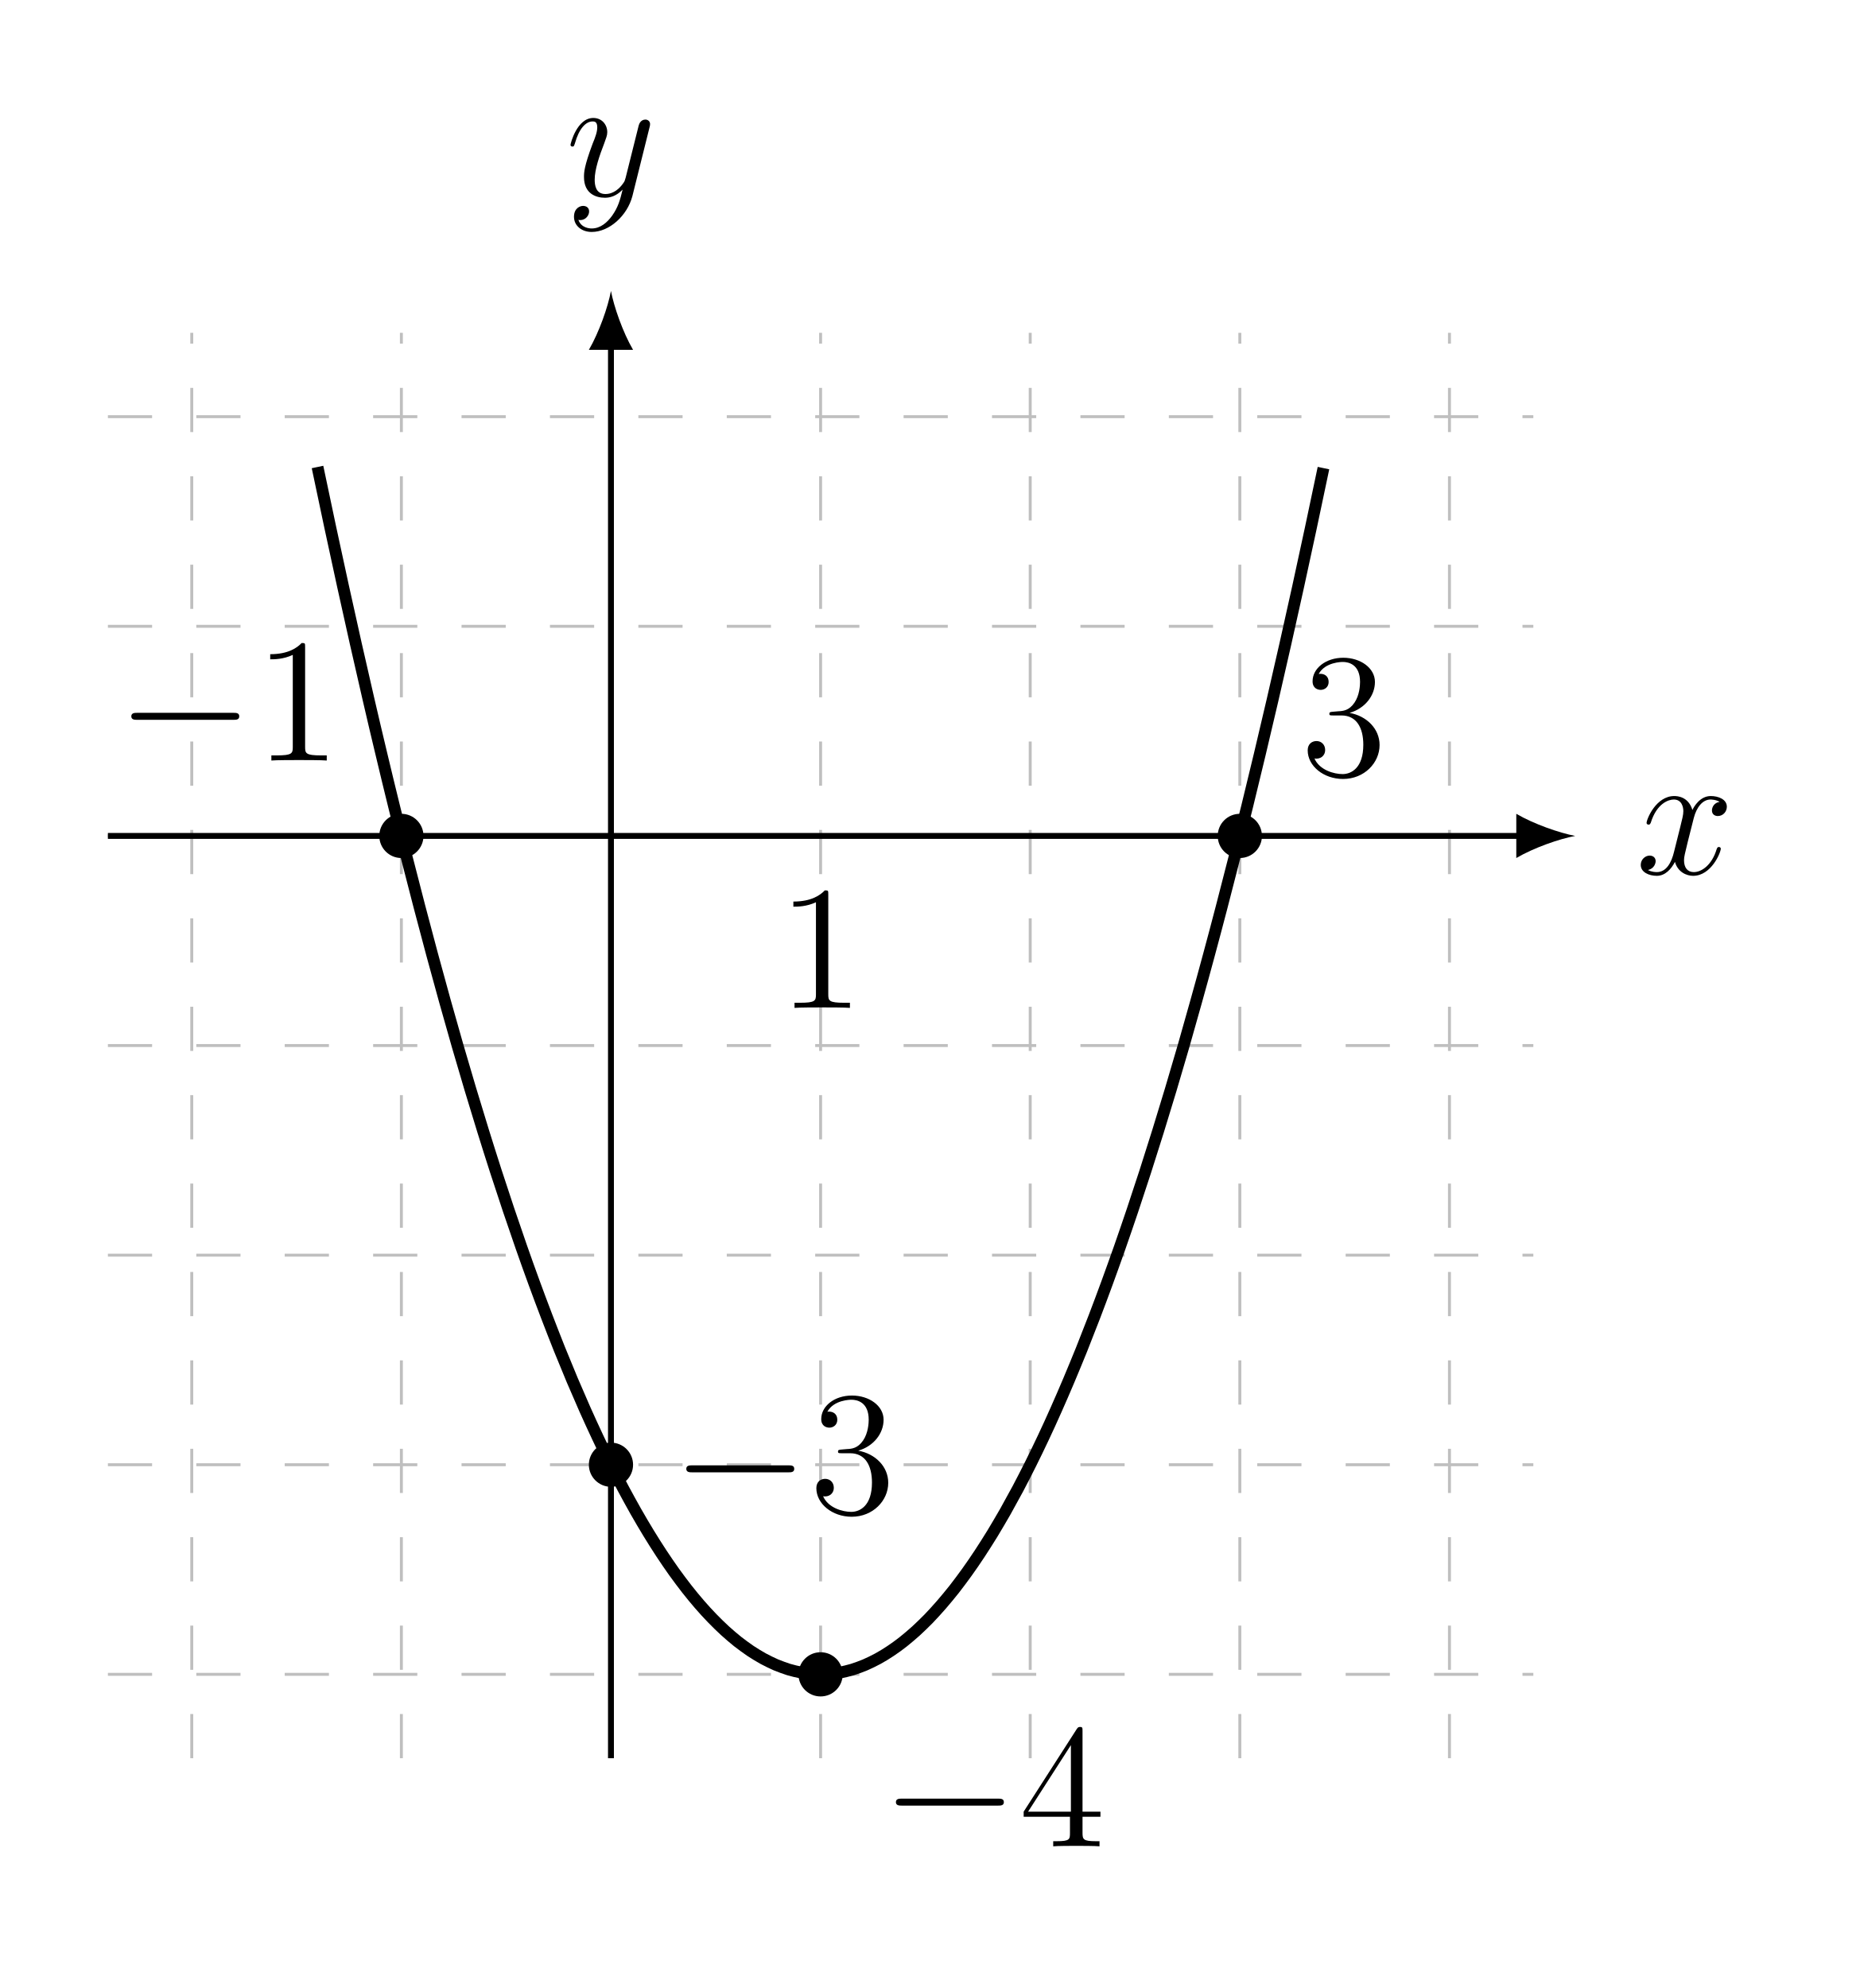
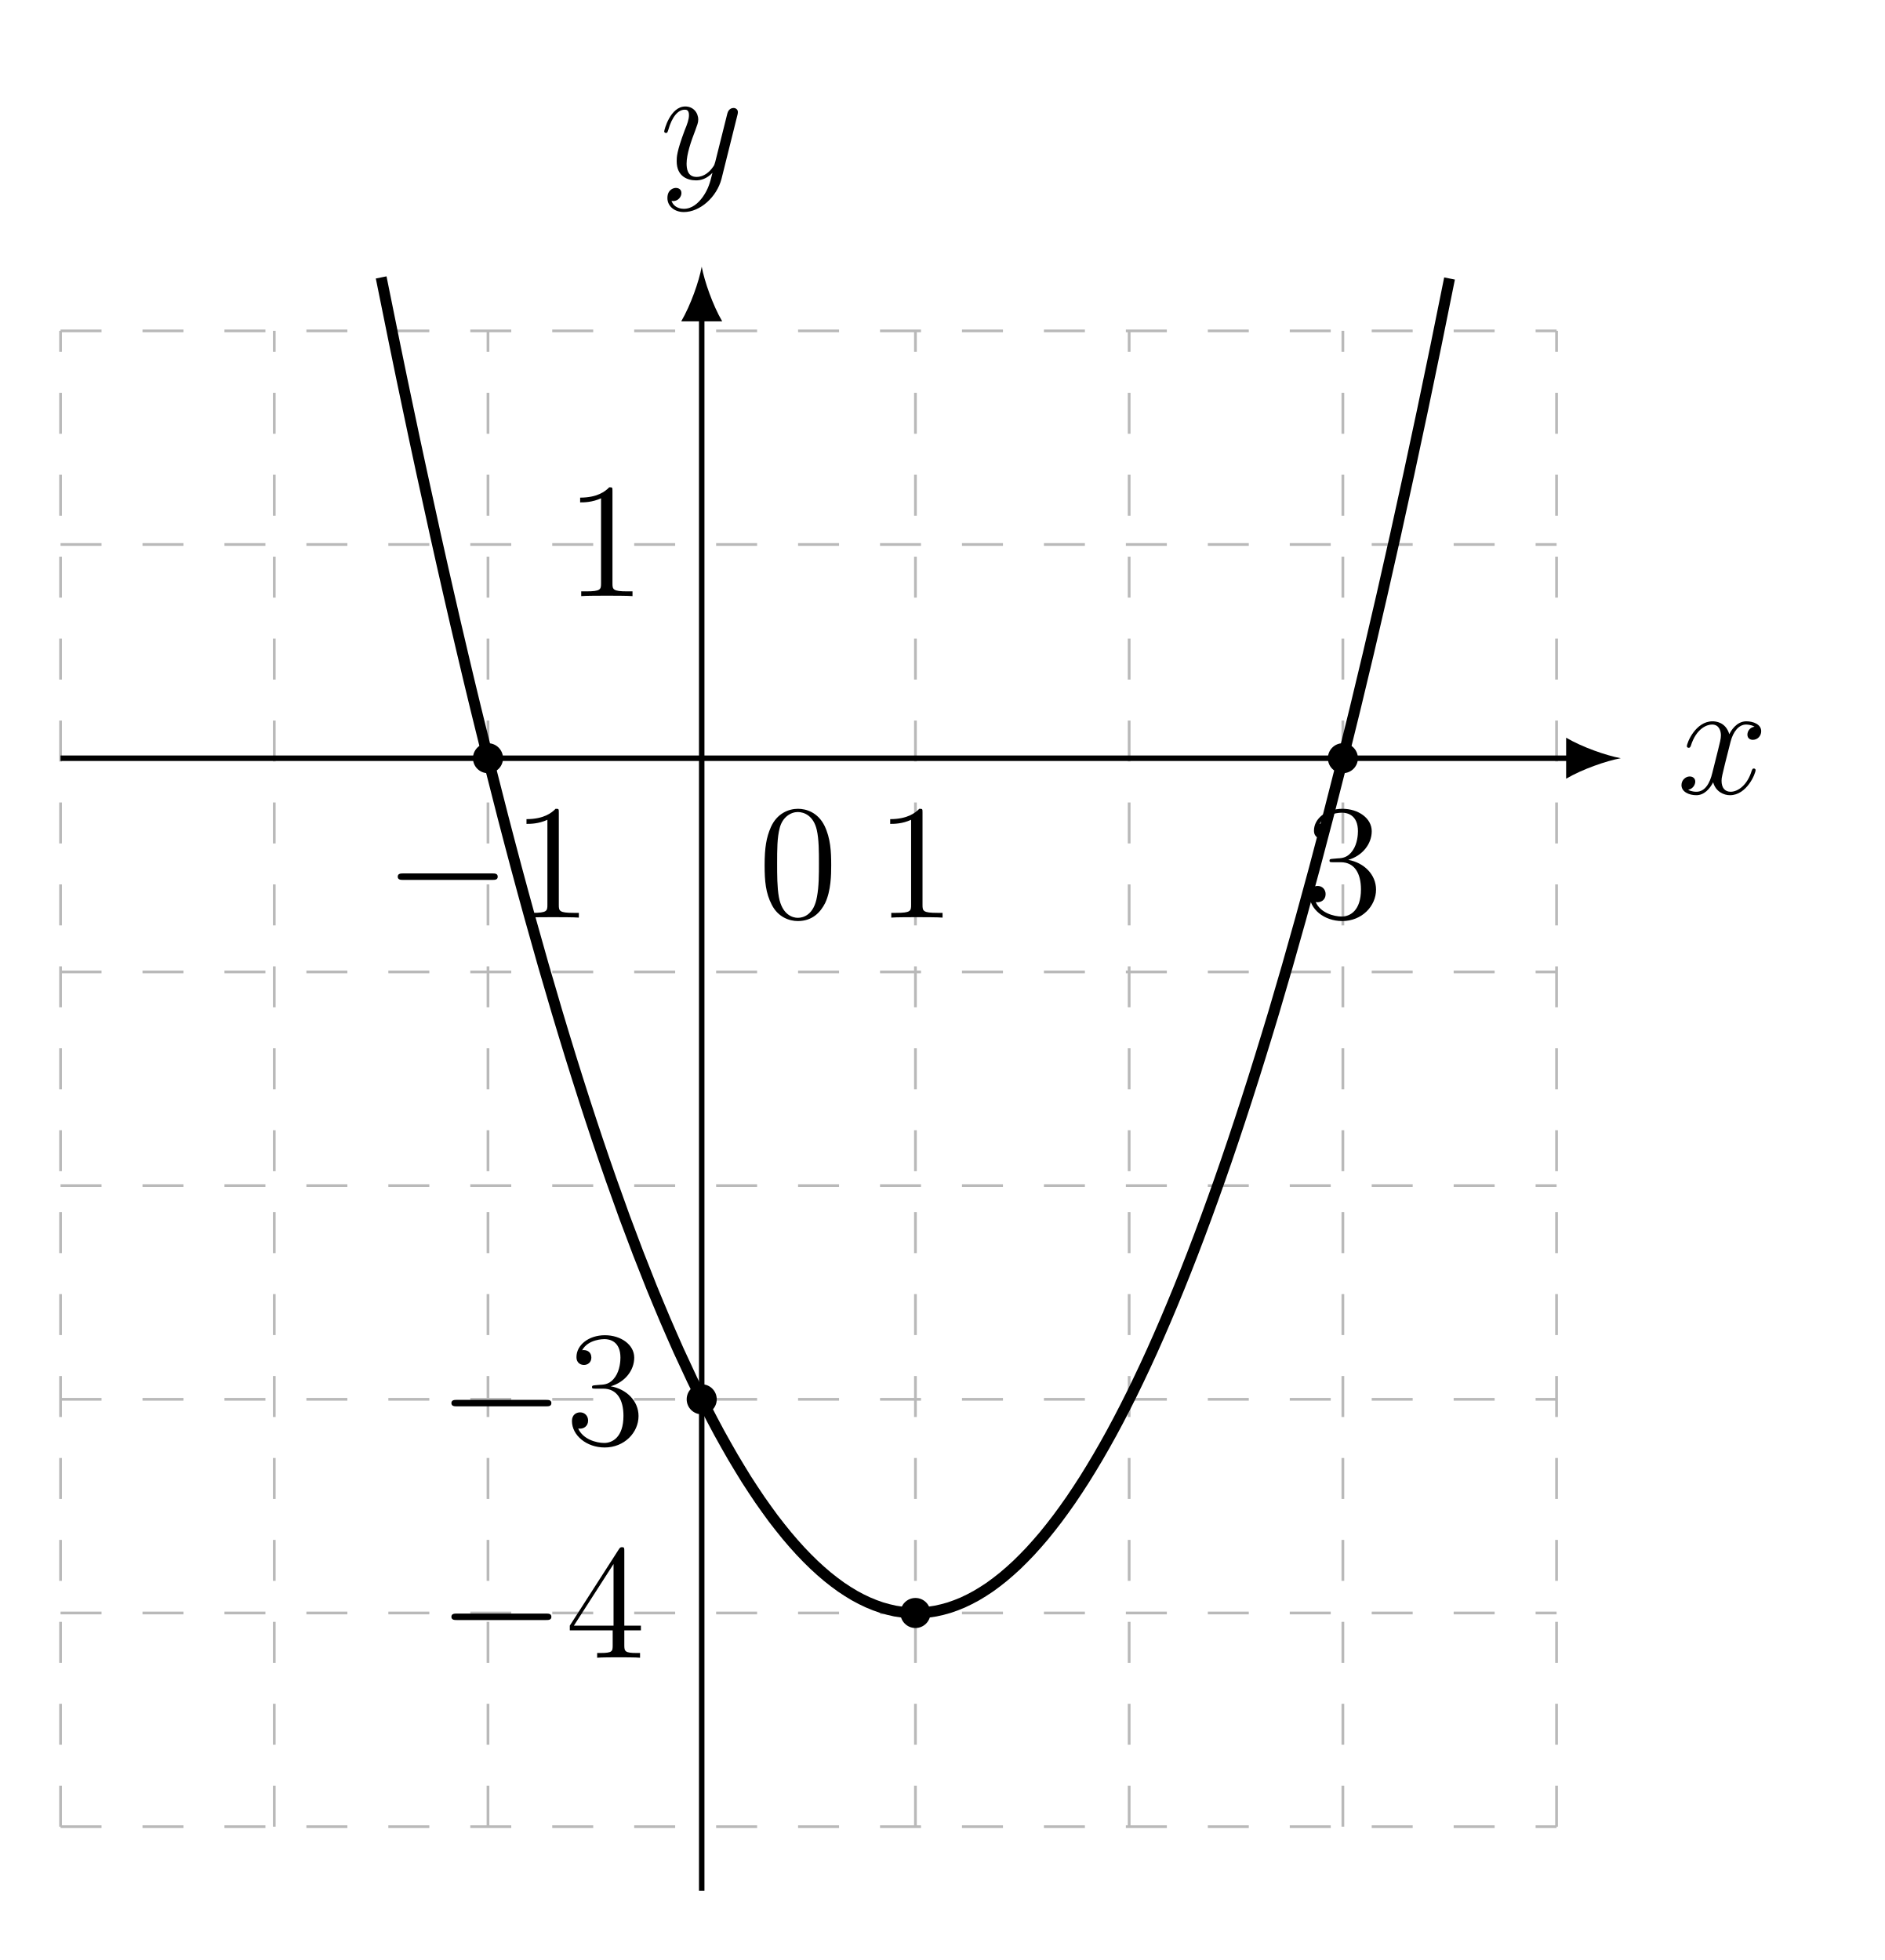
- <svg xmlns="http://www.w3.org/2000/svg" xmlns:xlink="http://www.w3.org/1999/xlink" width="125.149pt" height="133.515pt" viewBox="0 0 125.149 133.515" version="1.2">
+ <svg xmlns="http://www.w3.org/2000/svg" xmlns:xlink="http://www.w3.org/1999/xlink" width="136.635pt" height="142.133pt" viewBox="0 0 136.635 142.133" version="1.2">
  <defs>
    <g>
      <symbol overflow="visible" id="glyph0-0">
        <path style="stroke:none;" d="" />
      </symbol>
      <symbol overflow="visible" id="glyph0-1">
        <path style="stroke:none;" d="M 5.703 -1.703 C 5.703 -1.75 5.656 -1.812 5.578 -1.812 C 5.469 -1.812 5.469 -1.75 5.422 -1.656 C 5.109 -0.609 4.422 -0.125 3.891 -0.125 C 3.469 -0.125 3.234 -0.422 3.234 -0.922 C 3.234 -1.172 3.297 -1.359 3.484 -2.156 L 3.891 -3.766 C 4.078 -4.484 4.484 -5 5.016 -5 C 5.016 -5 5.375 -5 5.625 -4.844 C 5.25 -4.781 5.109 -4.484 5.109 -4.266 C 5.109 -3.984 5.328 -3.891 5.5 -3.891 C 5.859 -3.891 6.109 -4.188 6.109 -4.516 C 6.109 -5.016 5.531 -5.234 5.031 -5.234 C 4.312 -5.234 3.906 -4.531 3.797 -4.297 C 3.531 -5.188 2.797 -5.234 2.578 -5.234 C 1.359 -5.234 0.719 -3.688 0.719 -3.422 C 0.719 -3.375 0.766 -3.312 0.859 -3.312 C 0.953 -3.312 0.969 -3.391 1 -3.438 C 1.406 -4.75 2.203 -5 2.547 -5 C 3.078 -5 3.188 -4.5 3.188 -4.219 C 3.188 -3.953 3.109 -3.688 2.969 -3.109 L 2.562 -1.484 C 2.391 -0.766 2.047 -0.125 1.406 -0.125 C 1.359 -0.125 1.062 -0.125 0.812 -0.266 C 1.234 -0.359 1.328 -0.719 1.328 -0.859 C 1.328 -1.094 1.156 -1.234 0.922 -1.234 C 0.641 -1.234 0.328 -0.984 0.328 -0.609 C 0.328 -0.109 0.891 0.125 1.406 0.125 C 1.969 0.125 2.375 -0.328 2.625 -0.812 C 2.812 -0.125 3.406 0.125 3.844 0.125 C 5.062 0.125 5.703 -1.438 5.703 -1.703 Z M 5.703 -1.703 " />
      </symbol>
      <symbol overflow="visible" id="glyph0-2">
        <path style="stroke:none;" d="M 5.641 -4.625 C 5.656 -4.672 5.672 -4.75 5.672 -4.828 C 5.672 -5 5.531 -5.125 5.359 -5.125 C 5.25 -5.125 5 -5.078 4.906 -4.719 L 4.031 -1.219 C 3.969 -1.016 3.969 -0.984 3.875 -0.859 C 3.641 -0.516 3.234 -0.125 2.672 -0.125 C 2 -0.125 1.953 -0.766 1.953 -1.094 C 1.953 -1.766 2.266 -2.688 2.594 -3.531 C 2.719 -3.891 2.797 -4.047 2.797 -4.281 C 2.797 -4.781 2.438 -5.234 1.859 -5.234 C 0.766 -5.234 0.328 -3.516 0.328 -3.422 C 0.328 -3.375 0.375 -3.312 0.453 -3.312 C 0.562 -3.312 0.562 -3.359 0.625 -3.531 C 0.906 -4.531 1.359 -5 1.812 -5 C 1.922 -5 2.125 -5 2.125 -4.609 C 2.125 -4.297 2 -3.953 1.812 -3.5 C 1.234 -1.953 1.234 -1.562 1.234 -1.266 C 1.234 -0.141 2.047 0.125 2.641 0.125 C 2.984 0.125 3.406 0.016 3.828 -0.422 C 3.656 0.281 3.531 0.75 3.125 1.328 C 2.797 1.781 2.344 2.188 1.75 2.188 C 1.609 2.188 1.047 2.156 0.859 1.609 C 0.906 1.625 0.984 1.625 0.984 1.625 C 1.344 1.625 1.578 1.312 1.578 1.047 C 1.578 0.766 1.359 0.672 1.172 0.672 C 0.984 0.672 0.562 0.812 0.562 1.406 C 0.562 2 1.078 2.422 1.75 2.422 C 2.938 2.422 4.141 1.328 4.484 0.016 Z M 5.641 -4.625 " />
      </symbol>
      <symbol overflow="visible" id="glyph1-0">
        <path style="stroke:none;" d="" />
      </symbol>
      <symbol overflow="visible" id="glyph1-1">
        <path style="stroke:none;" d="M 8.234 -2.969 C 8.234 -3.203 8.016 -3.203 7.844 -3.203 L 1.375 -3.203 C 1.219 -3.203 0.984 -3.203 0.984 -2.969 C 0.984 -2.734 1.219 -2.734 1.375 -2.734 L 7.844 -2.734 C 8.016 -2.734 8.234 -2.734 8.234 -2.969 Z M 8.234 -2.969 " />
      </symbol>
      <symbol overflow="visible" id="glyph2-0">
        <path style="stroke:none;" d="" />
      </symbol>
      <symbol overflow="visible" id="glyph2-1">
        <path style="stroke:none;" d="M 4.875 0 L 4.875 -0.344 L 4.5 -0.344 C 3.453 -0.344 3.422 -0.484 3.422 -0.922 L 3.422 -7.609 C 3.422 -7.891 3.422 -7.891 3.188 -7.891 C 2.891 -7.578 2.297 -7.141 1.078 -7.141 L 1.078 -6.797 C 1.359 -6.797 1.953 -6.797 2.594 -7.094 L 2.594 -0.922 C 2.594 -0.484 2.562 -0.344 1.516 -0.344 L 1.156 -0.344 L 1.156 0 C 1.469 -0.031 2.625 -0.031 3.016 -0.031 C 3.406 -0.031 4.547 -0.031 4.875 0 Z M 4.875 0 " />
      </symbol>
      <symbol overflow="visible" id="glyph2-2">
+         <path style="stroke:none;" d="M 5.312 -3.797 C 5.312 -4.781 5.266 -5.75 4.828 -6.656 C 4.344 -7.641 3.484 -7.891 2.906 -7.891 C 2.219 -7.891 1.375 -7.547 0.938 -6.562 C 0.609 -5.812 0.484 -5.078 0.484 -3.797 C 0.484 -2.641 0.562 -1.781 1 -0.938 C 1.453 -0.031 2.281 0.25 2.891 0.25 C 3.938 0.25 4.531 -0.375 4.875 -1.062 C 5.297 -1.953 5.312 -3.109 5.312 -3.797 Z M 4.422 -3.938 C 4.422 -3.141 4.422 -2.25 4.281 -1.516 C 4.062 -0.219 3.312 0.016 2.891 0.016 C 2.516 0.016 1.75 -0.203 1.516 -1.5 C 1.391 -2.203 1.391 -3.109 1.391 -3.938 C 1.391 -4.922 1.391 -5.797 1.578 -6.5 C 1.781 -7.297 2.391 -7.656 2.891 -7.656 C 3.344 -7.656 4.031 -7.391 4.266 -6.359 C 4.422 -5.688 4.422 -4.75 4.422 -3.938 Z M 4.422 -3.938 " />
+       </symbol>
+       <symbol overflow="visible" id="glyph2-3">
        <path style="stroke:none;" d="M 5.312 -2.031 C 5.312 -3.125 4.438 -3.984 3.297 -4.188 C 4.328 -4.484 5 -5.344 5 -6.266 C 5 -7.203 4.031 -7.891 2.875 -7.891 C 1.688 -7.891 0.812 -7.172 0.812 -6.312 C 0.812 -5.828 1.172 -5.734 1.359 -5.734 C 1.609 -5.734 1.891 -5.906 1.891 -6.266 C 1.891 -6.656 1.609 -6.812 1.344 -6.812 C 1.266 -6.812 1.25 -6.812 1.219 -6.797 C 1.656 -7.609 2.781 -7.609 2.844 -7.609 C 3.234 -7.609 4 -7.438 4 -6.266 C 4 -6.047 3.969 -5.375 3.625 -4.875 C 3.266 -4.344 2.859 -4.312 2.547 -4.297 L 2.188 -4.266 C 1.984 -4.25 1.938 -4.234 1.938 -4.125 C 1.938 -4.016 2 -4.016 2.203 -4.016 L 2.75 -4.016 C 3.766 -4.016 4.219 -3.188 4.219 -2.047 C 4.219 -0.484 3.406 -0.078 2.828 -0.078 C 2.25 -0.078 1.281 -0.344 0.938 -1.125 C 1.312 -1.062 1.656 -1.281 1.656 -1.703 C 1.656 -2.047 1.406 -2.297 1.078 -2.297 C 0.797 -2.297 0.484 -2.125 0.484 -1.672 C 0.484 -0.625 1.547 0.25 2.859 0.25 C 4.281 0.25 5.312 -0.828 5.312 -2.031 Z M 5.312 -2.031 " />
      </symbol>
-       <symbol overflow="visible" id="glyph2-3">
+       <symbol overflow="visible" id="glyph2-4">
        <path style="stroke:none;" d="M 5.484 -1.984 L 5.484 -2.328 L 4.281 -2.328 L 4.281 -7.734 C 4.281 -7.953 4.281 -8.016 4.125 -8.016 C 4.031 -8.016 3.984 -8.016 3.891 -7.875 L 0.328 -2.328 L 0.328 -1.984 L 3.438 -1.984 L 3.438 -0.906 C 3.438 -0.469 3.422 -0.344 2.547 -0.344 L 2.312 -0.344 L 2.312 0 C 2.594 -0.031 3.531 -0.031 3.859 -0.031 C 4.188 -0.031 5.141 -0.031 5.422 0 L 5.422 -0.344 L 5.172 -0.344 C 4.328 -0.344 4.281 -0.469 4.281 -0.906 L 4.281 -1.984 Z M 3.5 -2.328 L 0.625 -2.328 L 3.5 -6.797 Z M 3.5 -2.328 " />
      </symbol>
    </g>
  </defs>
  <g id="surface1">
-     <path style="fill:none;stroke-width:0.199;stroke-linecap:butt;stroke-linejoin:miter;stroke:rgb(75%,75%,75%);stroke-opacity:1;stroke-dasharray:2.989,2.989;stroke-miterlimit:10;" d="M -34.017 -56.692 L 62.365 -56.692 M -34.017 -42.519 L 62.365 -42.519 M -34.017 -28.349 L 62.365 -28.349 M -34.017 -14.175 L 62.365 -14.175 M -34.017 -0.001 L 62.365 -0.001 M -34.017 14.173 L 62.365 14.173 M -34.017 28.347 L 62.365 28.347 M -28.346 -62.364 L -28.346 34.018 M -14.172 -62.364 L -14.172 34.018 M -0.002 -62.364 L -0.002 34.018 M 14.172 -62.364 L 14.172 34.018 M 28.346 -62.364 L 28.346 34.018 M 42.52 -62.364 L 42.52 34.018 M 56.694 -62.364 L 56.694 34.018 " transform="matrix(0.993246,0,0,-0.993246,41.03298,56.1397)" />
-     <path style="fill:none;stroke-width:0.399;stroke-linecap:butt;stroke-linejoin:miter;stroke:rgb(0%,0%,0%);stroke-opacity:1;stroke-miterlimit:10;" d="M -34.017 -0.001 L 61.61 -0.001 " transform="matrix(0.993246,0,0,-0.993246,41.03298,56.1397)" />
-     <path style=" stroke:none;fill-rule:nonzero;fill:rgb(0%,0%,0%);fill-opacity:1;" d="M 105.789 56.141 C 104.734 55.941 103.02 55.348 101.832 54.656 L 101.832 57.625 C 103.02 56.93 104.734 56.336 105.789 56.141 " />
+     <path style="fill:none;stroke-width:0.199;stroke-linecap:butt;stroke-linejoin:miter;stroke:rgb(72.499%,72.499%,72.499%);stroke-opacity:1;stroke-dasharray:2.989,2.989;stroke-miterlimit:10;" d="M -46.773 -77.955 L 62.362 -77.955 M -46.773 -62.364 L 62.362 -62.364 M -46.773 -46.774 L 62.362 -46.774 M -46.773 -31.183 L 62.362 -31.183 M -46.773 -15.592 L 62.362 -15.592 M -46.773 -0.002 L 62.362 -0.002 M -46.773 15.593 L 62.362 15.593 M -46.773 31.176 L 62.362 31.176 M -46.773 -77.955 L -46.773 31.183 M -31.182 -77.955 L -31.182 31.183 M -15.592 -77.955 L -15.592 31.183 M -0.001 -77.955 L -0.001 31.183 M 15.59 -77.955 L 15.59 31.183 M 31.18 -77.955 L 31.18 31.183 M 46.771 -77.955 L 46.771 31.183 M 62.358 -77.955 L 62.358 31.183 " transform="matrix(0.993937,0,0,-0.993937,50.87987,54.98261)" />
+     <path style="fill:none;stroke-width:0.399;stroke-linecap:butt;stroke-linejoin:miter;stroke:rgb(0%,0%,0%);stroke-opacity:1;stroke-miterlimit:10;" d="M -46.773 -0.002 L 63.454 -0.002 " transform="matrix(0.993937,0,0,-0.993937,50.87987,54.98261)" />
+     <path style=" stroke:none;fill-rule:nonzero;fill:rgb(0%,0%,0%);fill-opacity:1;" d="M 117.516 54.984 C 116.457 54.785 114.742 54.191 113.555 53.496 L 113.555 56.469 C 114.742 55.773 116.457 55.18 117.516 54.984 " />
    <g style="fill:rgb(0%,0%,0%);fill-opacity:1;">
-       <use xlink:href="#glyph0-1" x="109.863" y="58.696" />
+       <use xlink:href="#glyph0-1" x="121.59" y="57.541" />
    </g>
-     <path style="fill:none;stroke-width:0.399;stroke-linecap:butt;stroke-linejoin:miter;stroke:rgb(0%,0%,0%);stroke-opacity:1;stroke-miterlimit:10;" d="M -0.002 -62.364 L -0.002 33.263 " transform="matrix(0.993246,0,0,-0.993246,41.03298,56.1397)" />
-     <path style=" stroke:none;fill-rule:nonzero;fill:rgb(0%,0%,0%);fill-opacity:1;" d="M 41.031 19.539 C 40.836 20.594 40.242 22.309 39.547 23.496 L 42.516 23.496 C 41.824 22.309 41.23 20.594 41.031 19.539 " />
+     <path style="fill:none;stroke-width:0.399;stroke-linecap:butt;stroke-linejoin:miter;stroke:rgb(0%,0%,0%);stroke-opacity:1;stroke-miterlimit:10;" d="M -0.001 -82.632 L -0.001 32.272 " transform="matrix(0.993937,0,0,-0.993937,50.87987,54.98261)" />
+     <path style=" stroke:none;fill-rule:nonzero;fill:rgb(0%,0%,0%);fill-opacity:1;" d="M 50.879 19.34 C 50.684 20.398 50.086 22.113 49.395 23.301 L 52.363 23.301 C 51.672 22.113 51.078 20.398 50.879 19.34 " />
    <g style="fill:rgb(0%,0%,0%);fill-opacity:1;">
-       <use xlink:href="#glyph0-2" x="37.986" y="13.156" />
+       <use xlink:href="#glyph0-2" x="47.83" y="12.955" />
    </g>
-     <path style="fill:none;stroke-width:0.797;stroke-linecap:butt;stroke-linejoin:miter;stroke:rgb(0%,0%,0%);stroke-opacity:1;stroke-miterlimit:10;" d="M -19.843 24.945 C -19.843 24.945 -19.221 21.983 -18.981 20.863 C -18.742 19.746 -18.36 17.976 -18.12 16.89 C -17.88 15.801 -17.499 14.079 -17.259 13.017 C -17.019 11.959 -16.638 10.283 -16.398 9.249 C -16.162 8.219 -15.776 6.59 -15.536 5.588 C -15.3 4.589 -14.915 3.004 -14.675 2.032 C -14.439 1.061 -14.054 -0.477 -13.818 -1.421 C -13.578 -2.365 -13.192 -3.855 -12.956 -4.768 C -12.717 -5.684 -12.331 -7.127 -12.095 -8.012 C -11.855 -8.897 -11.474 -10.293 -11.234 -11.15 C -10.994 -12.008 -10.612 -13.357 -10.373 -14.187 C -10.133 -15.012 -9.751 -16.318 -9.511 -17.117 C -9.271 -17.915 -8.89 -19.169 -8.65 -19.94 C -8.41 -20.711 -8.029 -21.922 -7.789 -22.662 C -7.549 -23.401 -7.167 -24.565 -6.927 -25.277 C -6.688 -25.989 -6.306 -27.106 -6.066 -27.79 C -5.83 -28.471 -5.445 -29.54 -5.205 -30.197 C -4.969 -30.85 -4.583 -31.872 -4.344 -32.498 C -4.108 -33.123 -3.722 -34.098 -3.486 -34.696 C -3.246 -35.29 -2.861 -36.222 -2.625 -36.788 C -2.385 -37.355 -2 -38.24 -1.764 -38.775 C -1.524 -39.313 -1.142 -40.151 -0.902 -40.658 C -0.662 -41.17 -0.281 -41.96 -0.041 -42.44 C 0.199 -42.92 0.58 -43.663 0.82 -44.115 C 1.06 -44.564 1.442 -45.264 1.682 -45.684 C 1.921 -46.105 2.303 -46.758 2.543 -47.147 C 2.783 -47.541 3.164 -48.146 3.404 -48.508 C 3.644 -48.874 4.025 -49.432 4.265 -49.767 C 4.505 -50.101 4.887 -50.612 5.127 -50.919 C 5.363 -51.222 5.748 -51.69 5.988 -51.965 C 6.224 -52.24 6.609 -52.661 6.849 -52.905 C 7.085 -53.153 7.471 -53.527 7.707 -53.743 C 7.946 -53.963 8.332 -54.289 8.568 -54.478 C 8.808 -54.667 9.193 -54.946 9.429 -55.107 C 9.669 -55.265 10.051 -55.501 10.29 -55.631 C 10.53 -55.76 10.912 -55.949 11.152 -56.051 C 11.392 -56.15 11.773 -56.291 12.013 -56.366 C 12.253 -56.437 12.634 -56.531 12.874 -56.574 C 13.114 -56.618 13.496 -56.665 13.736 -56.681 C 13.975 -56.696 14.357 -56.696 14.597 -56.681 C 14.837 -56.665 15.218 -56.622 15.458 -56.578 C 15.694 -56.535 16.08 -56.441 16.319 -56.37 C 16.555 -56.295 16.941 -56.158 17.181 -56.055 C 17.417 -55.953 17.802 -55.768 18.038 -55.638 C 18.278 -55.509 18.663 -55.277 18.899 -55.115 C 19.139 -54.958 19.525 -54.679 19.761 -54.49 C 20.001 -54.301 20.382 -53.975 20.622 -53.759 C 20.862 -53.542 21.243 -53.169 21.483 -52.925 C 21.723 -52.677 22.105 -52.256 22.344 -51.981 C 22.584 -51.706 22.966 -51.242 23.206 -50.939 C 23.446 -50.632 23.827 -50.121 24.067 -49.786 C 24.307 -49.456 24.688 -48.898 24.928 -48.532 C 25.168 -48.17 25.55 -47.564 25.79 -47.175 C 26.026 -46.782 26.411 -46.133 26.651 -45.712 C 26.887 -45.291 27.272 -44.591 27.512 -44.143 C 27.748 -43.694 28.134 -42.951 28.37 -42.471 C 28.609 -41.992 28.995 -41.201 29.231 -40.694 C 29.471 -40.186 29.856 -39.349 30.092 -38.81 C 30.332 -38.275 30.714 -37.39 30.953 -36.824 C 31.193 -36.258 31.575 -35.329 31.815 -34.736 C 32.055 -34.138 32.436 -33.162 32.676 -32.537 C 32.916 -31.916 33.297 -30.889 33.537 -30.236 C 33.777 -29.584 34.159 -28.514 34.399 -27.833 C 34.638 -27.153 35.02 -26.036 35.26 -25.324 C 35.5 -24.612 35.881 -23.448 36.121 -22.709 C 36.357 -21.97 36.743 -20.762 36.982 -19.991 C 37.218 -19.221 37.604 -17.966 37.844 -17.168 C 38.08 -16.369 38.465 -15.068 38.705 -14.242 C 38.941 -13.412 39.326 -12.063 39.562 -11.209 C 39.802 -10.352 40.188 -8.956 40.424 -8.071 C 40.664 -7.186 41.049 -5.743 41.285 -4.83 C 41.525 -3.914 41.906 -2.427 42.146 -1.484 C 42.386 -0.54 42.768 0.994 43.007 1.965 C 43.247 2.941 43.629 4.522 43.869 5.525 C 44.109 6.524 44.49 8.152 44.73 9.182 C 44.97 10.213 45.351 11.888 45.591 12.946 C 45.831 14.008 46.213 15.73 46.453 16.816 C 46.693 17.905 47.074 19.675 47.314 20.792 C 47.55 21.909 48.175 24.87 48.175 24.87 " transform="matrix(0.993246,0,0,-0.993246,41.03298,56.1397)" />
-     <path style=" stroke:none;fill-rule:nonzero;fill:rgb(0%,0%,0%);fill-opacity:1;" d="M 28.441 56.141 C 28.441 55.32 27.773 54.656 26.957 54.656 C 26.137 54.656 25.473 55.32 25.473 56.141 C 25.473 56.961 26.137 57.625 26.957 57.625 C 27.773 57.625 28.441 56.961 28.441 56.141 Z M 28.441 56.141 " />
+     <path style="fill:none;stroke-width:0.797;stroke-linecap:butt;stroke-linejoin:miter;stroke:rgb(0%,0%,0%);stroke-opacity:1;stroke-miterlimit:10;" d="M -23.385 35.078 C -23.385 35.078 -22.674 31.545 -22.398 30.209 C -22.127 28.876 -21.687 26.762 -21.412 25.465 C -21.141 24.164 -20.701 22.109 -20.426 20.843 C -20.154 19.578 -19.714 17.577 -19.439 16.347 C -19.168 15.117 -18.728 13.172 -18.453 11.977 C -18.182 10.778 -17.741 8.892 -17.466 7.729 C -17.195 6.569 -16.755 4.734 -16.48 3.61 C -16.205 2.482 -15.768 0.706 -15.493 -0.387 C -15.218 -1.479 -14.782 -3.201 -14.507 -4.258 C -14.232 -5.315 -13.796 -6.982 -13.52 -8.007 C -13.245 -9.029 -12.809 -10.64 -12.534 -11.627 C -12.259 -12.613 -11.823 -14.17 -11.548 -15.125 C -11.272 -16.076 -10.836 -17.577 -10.561 -18.497 C -10.286 -19.416 -9.85 -20.859 -9.575 -21.743 C -9.3 -22.627 -8.863 -24.018 -8.588 -24.867 C -8.313 -25.716 -7.877 -27.049 -7.602 -27.862 C -7.327 -28.68 -6.89 -29.957 -6.615 -30.735 C -6.34 -31.517 -5.9 -32.739 -5.629 -33.486 C -5.354 -34.229 -4.914 -35.396 -4.642 -36.107 C -4.367 -36.819 -3.927 -37.931 -3.656 -38.607 C -3.381 -39.283 -2.941 -40.336 -2.669 -40.977 C -2.394 -41.621 -1.954 -42.62 -1.683 -43.229 C -1.408 -43.834 -0.968 -44.777 -0.697 -45.351 C -0.421 -45.921 0.019 -46.813 0.29 -47.347 C 0.565 -47.886 1.005 -48.719 1.276 -49.222 C 1.551 -49.725 1.992 -50.503 2.263 -50.971 C 2.538 -51.439 2.978 -52.162 3.249 -52.598 C 3.524 -53.03 3.964 -53.698 4.236 -54.095 C 4.511 -54.492 4.951 -55.105 5.222 -55.471 C 5.497 -55.832 5.937 -56.391 6.212 -56.721 C 6.484 -57.051 6.924 -57.55 7.199 -57.845 C 7.47 -58.139 7.91 -58.584 8.185 -58.843 C 8.457 -59.102 8.897 -59.495 9.172 -59.719 C 9.443 -59.943 9.883 -60.277 10.158 -60.47 C 10.429 -60.659 10.87 -60.938 11.145 -61.095 C 11.416 -61.252 11.856 -61.472 12.131 -61.594 C 12.402 -61.716 12.843 -61.885 13.118 -61.971 C 13.389 -62.058 13.829 -62.168 14.104 -62.223 C 14.375 -62.274 14.815 -62.329 15.091 -62.349 C 15.362 -62.364 15.802 -62.364 16.077 -62.349 C 16.348 -62.333 16.788 -62.274 17.063 -62.223 C 17.335 -62.172 17.775 -62.062 18.05 -61.975 C 18.321 -61.889 18.761 -61.724 19.036 -61.602 C 19.311 -61.48 19.748 -61.26 20.023 -61.103 C 20.298 -60.949 20.734 -60.67 21.009 -60.482 C 21.284 -60.289 21.721 -59.959 21.996 -59.731 C 22.271 -59.507 22.707 -59.118 22.982 -58.859 C 23.257 -58.599 23.693 -58.155 23.969 -57.86 C 24.244 -57.566 24.68 -57.067 24.955 -56.74 C 25.23 -56.41 25.666 -55.856 25.941 -55.491 C 26.217 -55.129 26.653 -54.516 26.928 -54.119 C 27.203 -53.722 27.639 -53.054 27.914 -52.622 C 28.189 -52.189 28.626 -51.466 28.901 -50.998 C 29.176 -50.531 29.616 -49.753 29.887 -49.254 C 30.162 -48.75 30.603 -47.917 30.874 -47.379 C 31.149 -46.844 31.589 -45.956 31.86 -45.382 C 32.135 -44.813 32.575 -43.869 32.847 -43.264 C 33.122 -42.655 33.562 -41.657 33.833 -41.016 C 34.108 -40.375 34.548 -39.318 34.82 -38.646 C 35.095 -37.97 35.535 -36.858 35.806 -36.151 C 36.081 -35.439 36.521 -34.272 36.792 -33.529 C 37.068 -32.783 37.508 -31.56 37.779 -30.782 C 38.054 -30.004 38.494 -28.727 38.765 -27.913 C 39.04 -27.096 39.481 -25.763 39.752 -24.915 C 40.027 -24.066 40.467 -22.678 40.738 -21.794 C 41.013 -20.914 41.453 -19.467 41.729 -18.552 C 42 -17.632 42.44 -16.131 42.715 -15.18 C 42.986 -14.229 43.426 -12.672 43.701 -11.686 C 43.973 -10.699 44.413 -9.088 44.688 -8.066 C 44.959 -7.044 45.399 -5.378 45.674 -4.321 C 45.946 -3.264 46.386 -1.542 46.661 -0.45 C 46.932 0.639 47.372 2.419 47.647 3.543 C 47.918 4.667 48.359 6.503 48.634 7.662 C 48.905 8.821 49.345 10.712 49.62 11.906 C 49.891 13.101 50.332 15.046 50.607 16.277 C 50.878 17.507 51.318 19.503 51.593 20.769 C 51.864 22.034 52.304 24.09 52.58 25.387 C 52.851 26.687 53.291 28.798 53.566 30.13 C 53.841 31.466 54.552 34.999 54.552 34.999 " transform="matrix(0.993937,0,0,-0.993937,50.87987,54.98261)" />
+     <path style=" stroke:none;fill-rule:nonzero;fill:rgb(0%,0%,0%);fill-opacity:1;" d="M 36.473 54.984 C 36.473 54.383 35.984 53.895 35.383 53.895 C 34.781 53.895 34.293 54.383 34.293 54.984 C 34.293 55.586 34.781 56.07 35.383 56.07 C 35.984 56.07 36.473 55.586 36.473 54.984 Z M 36.473 54.984 " />
+     <path style=" stroke:none;fill-rule:nonzero;fill:rgb(0%,0%,0%);fill-opacity:1;" d="M 98.457 54.984 C 98.457 54.383 97.969 53.895 97.367 53.895 C 96.766 53.895 96.281 54.383 96.281 54.984 C 96.281 55.586 96.766 56.07 97.367 56.07 C 97.969 56.07 98.457 55.586 98.457 54.984 Z M 98.457 54.984 " />
+     <path style=" stroke:none;fill-rule:nonzero;fill:rgb(0%,0%,0%);fill-opacity:1;" d="M 51.969 101.473 C 51.969 100.871 51.48 100.383 50.879 100.383 C 50.277 100.383 49.789 100.871 49.789 101.473 C 49.789 102.074 50.277 102.562 50.879 102.562 C 51.48 102.562 51.969 102.074 51.969 101.473 Z M 51.969 101.473 " />
+     <path style=" stroke:none;fill-rule:nonzero;fill:rgb(0%,0%,0%);fill-opacity:1;" d="M 67.465 116.969 C 67.465 116.367 66.977 115.879 66.375 115.879 C 65.773 115.879 65.285 116.367 65.285 116.969 C 65.285 117.57 65.773 118.059 66.375 118.059 C 66.977 118.059 67.465 117.57 67.465 116.969 Z M 67.465 116.969 " />
    <g style="fill:rgb(0%,0%,0%);fill-opacity:1;">
-       <use xlink:href="#glyph1-1" x="7.834" y="51.077" />
+       <use xlink:href="#glyph1-1" x="27.854" y="66.542" />
    </g>
    <g style="fill:rgb(0%,0%,0%);fill-opacity:1;">
-       <use xlink:href="#glyph2-1" x="17.069" y="51.077" />
-     </g>
-     <path style=" stroke:none;fill-rule:nonzero;fill:rgb(0%,0%,0%);fill-opacity:1;" d="M 84.75 56.141 C 84.75 55.32 84.086 54.656 83.266 54.656 C 82.445 54.656 81.781 55.32 81.781 56.141 C 81.781 56.961 82.445 57.625 83.266 57.625 C 84.086 57.625 84.75 56.961 84.75 56.141 Z M 84.75 56.141 " />
-     <g style="fill:rgb(0%,0%,0%);fill-opacity:1;">
-       <use xlink:href="#glyph2-2" x="87.339" y="52.066" />
-     </g>
-     <path style=" stroke:none;fill-rule:nonzero;fill:rgb(0%,0%,0%);fill-opacity:1;" d="M 42.516 98.371 C 42.516 97.555 41.852 96.887 41.031 96.887 C 40.215 96.887 39.547 97.555 39.547 98.371 C 39.547 99.191 40.215 99.855 41.031 99.855 C 41.852 99.855 42.516 99.191 42.516 98.371 Z M 42.516 98.371 " />
-     <g style="fill:rgb(0%,0%,0%);fill-opacity:1;">
-       <use xlink:href="#glyph1-1" x="45.106" y="101.616" />
+       <use xlink:href="#glyph2-1" x="37.096" y="66.542" />
    </g>
    <g style="fill:rgb(0%,0%,0%);fill-opacity:1;">
-       <use xlink:href="#glyph2-2" x="54.341" y="101.616" />
-     </g>
-     <path style=" stroke:none;fill-rule:nonzero;fill:rgb(0%,0%,0%);fill-opacity:1;" d="M 56.594 112.449 C 56.594 111.629 55.93 110.965 55.109 110.965 C 54.289 110.965 53.625 111.629 53.625 112.449 C 53.625 113.27 54.289 113.934 55.109 113.934 C 55.93 113.934 56.594 113.27 56.594 112.449 Z M 56.594 112.449 " />
-     <g style="fill:rgb(0%,0%,0%);fill-opacity:1;">
-       <use xlink:href="#glyph1-1" x="59.184" y="124" />
+       <use xlink:href="#glyph2-2" x="54.956" y="66.542" />
    </g>
    <g style="fill:rgb(0%,0%,0%);fill-opacity:1;">
-       <use xlink:href="#glyph2-3" x="68.42" y="124" />
+       <use xlink:href="#glyph2-1" x="63.467" y="66.542" />
    </g>
    <g style="fill:rgb(0%,0%,0%);fill-opacity:1;">
-       <use xlink:href="#glyph2-1" x="52.204" y="67.69" />
+       <use xlink:href="#glyph2-3" x="94.46" y="66.542" />
+     </g>
+     <g style="fill:rgb(0%,0%,0%);fill-opacity:1;">
+       <use xlink:href="#glyph2-1" x="40.986" y="43.228" />
+     </g>
+     <g style="fill:rgb(0%,0%,0%);fill-opacity:1;">
+       <use xlink:href="#glyph1-1" x="31.745" y="104.717" />
+     </g>
+     <g style="fill:rgb(0%,0%,0%);fill-opacity:1;">
+       <use xlink:href="#glyph2-3" x="40.986" y="104.717" />
+     </g>
+     <g style="fill:rgb(0%,0%,0%);fill-opacity:1;">
+       <use xlink:href="#glyph1-1" x="31.745" y="120.214" />
+     </g>
+     <g style="fill:rgb(0%,0%,0%);fill-opacity:1;">
+       <use xlink:href="#glyph2-4" x="40.986" y="120.214" />
    </g>
  </g>
</svg>
